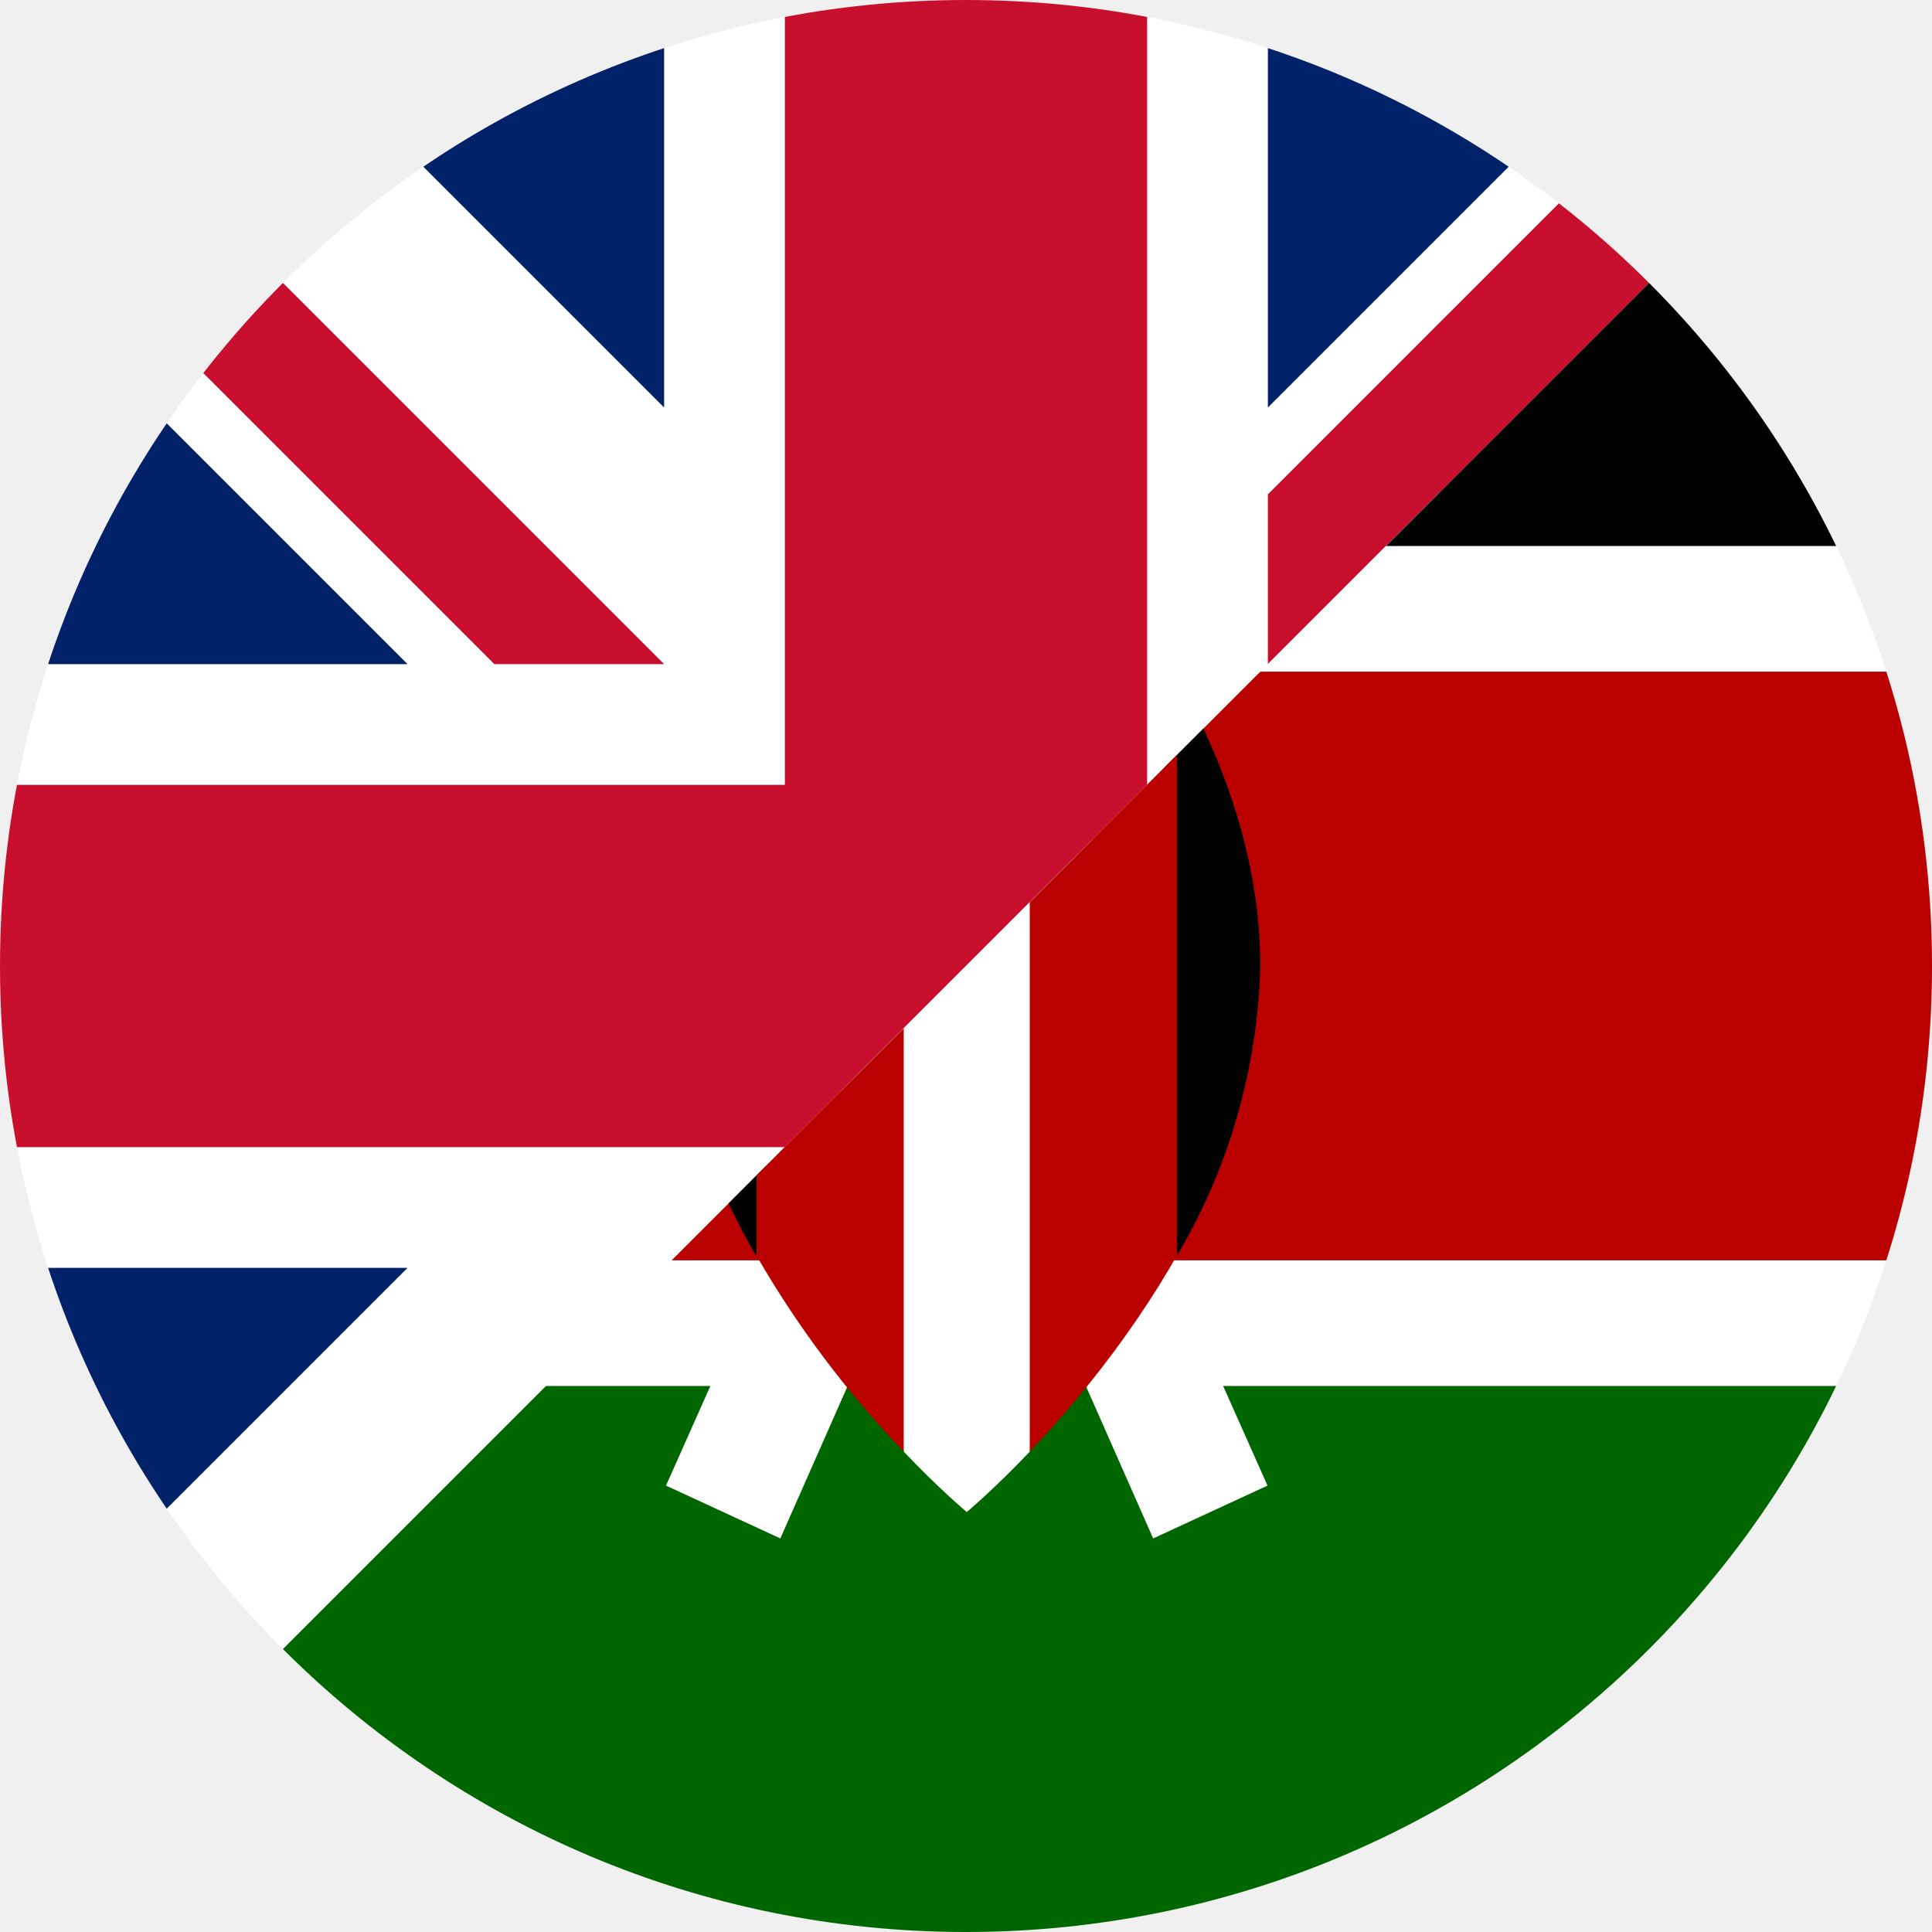
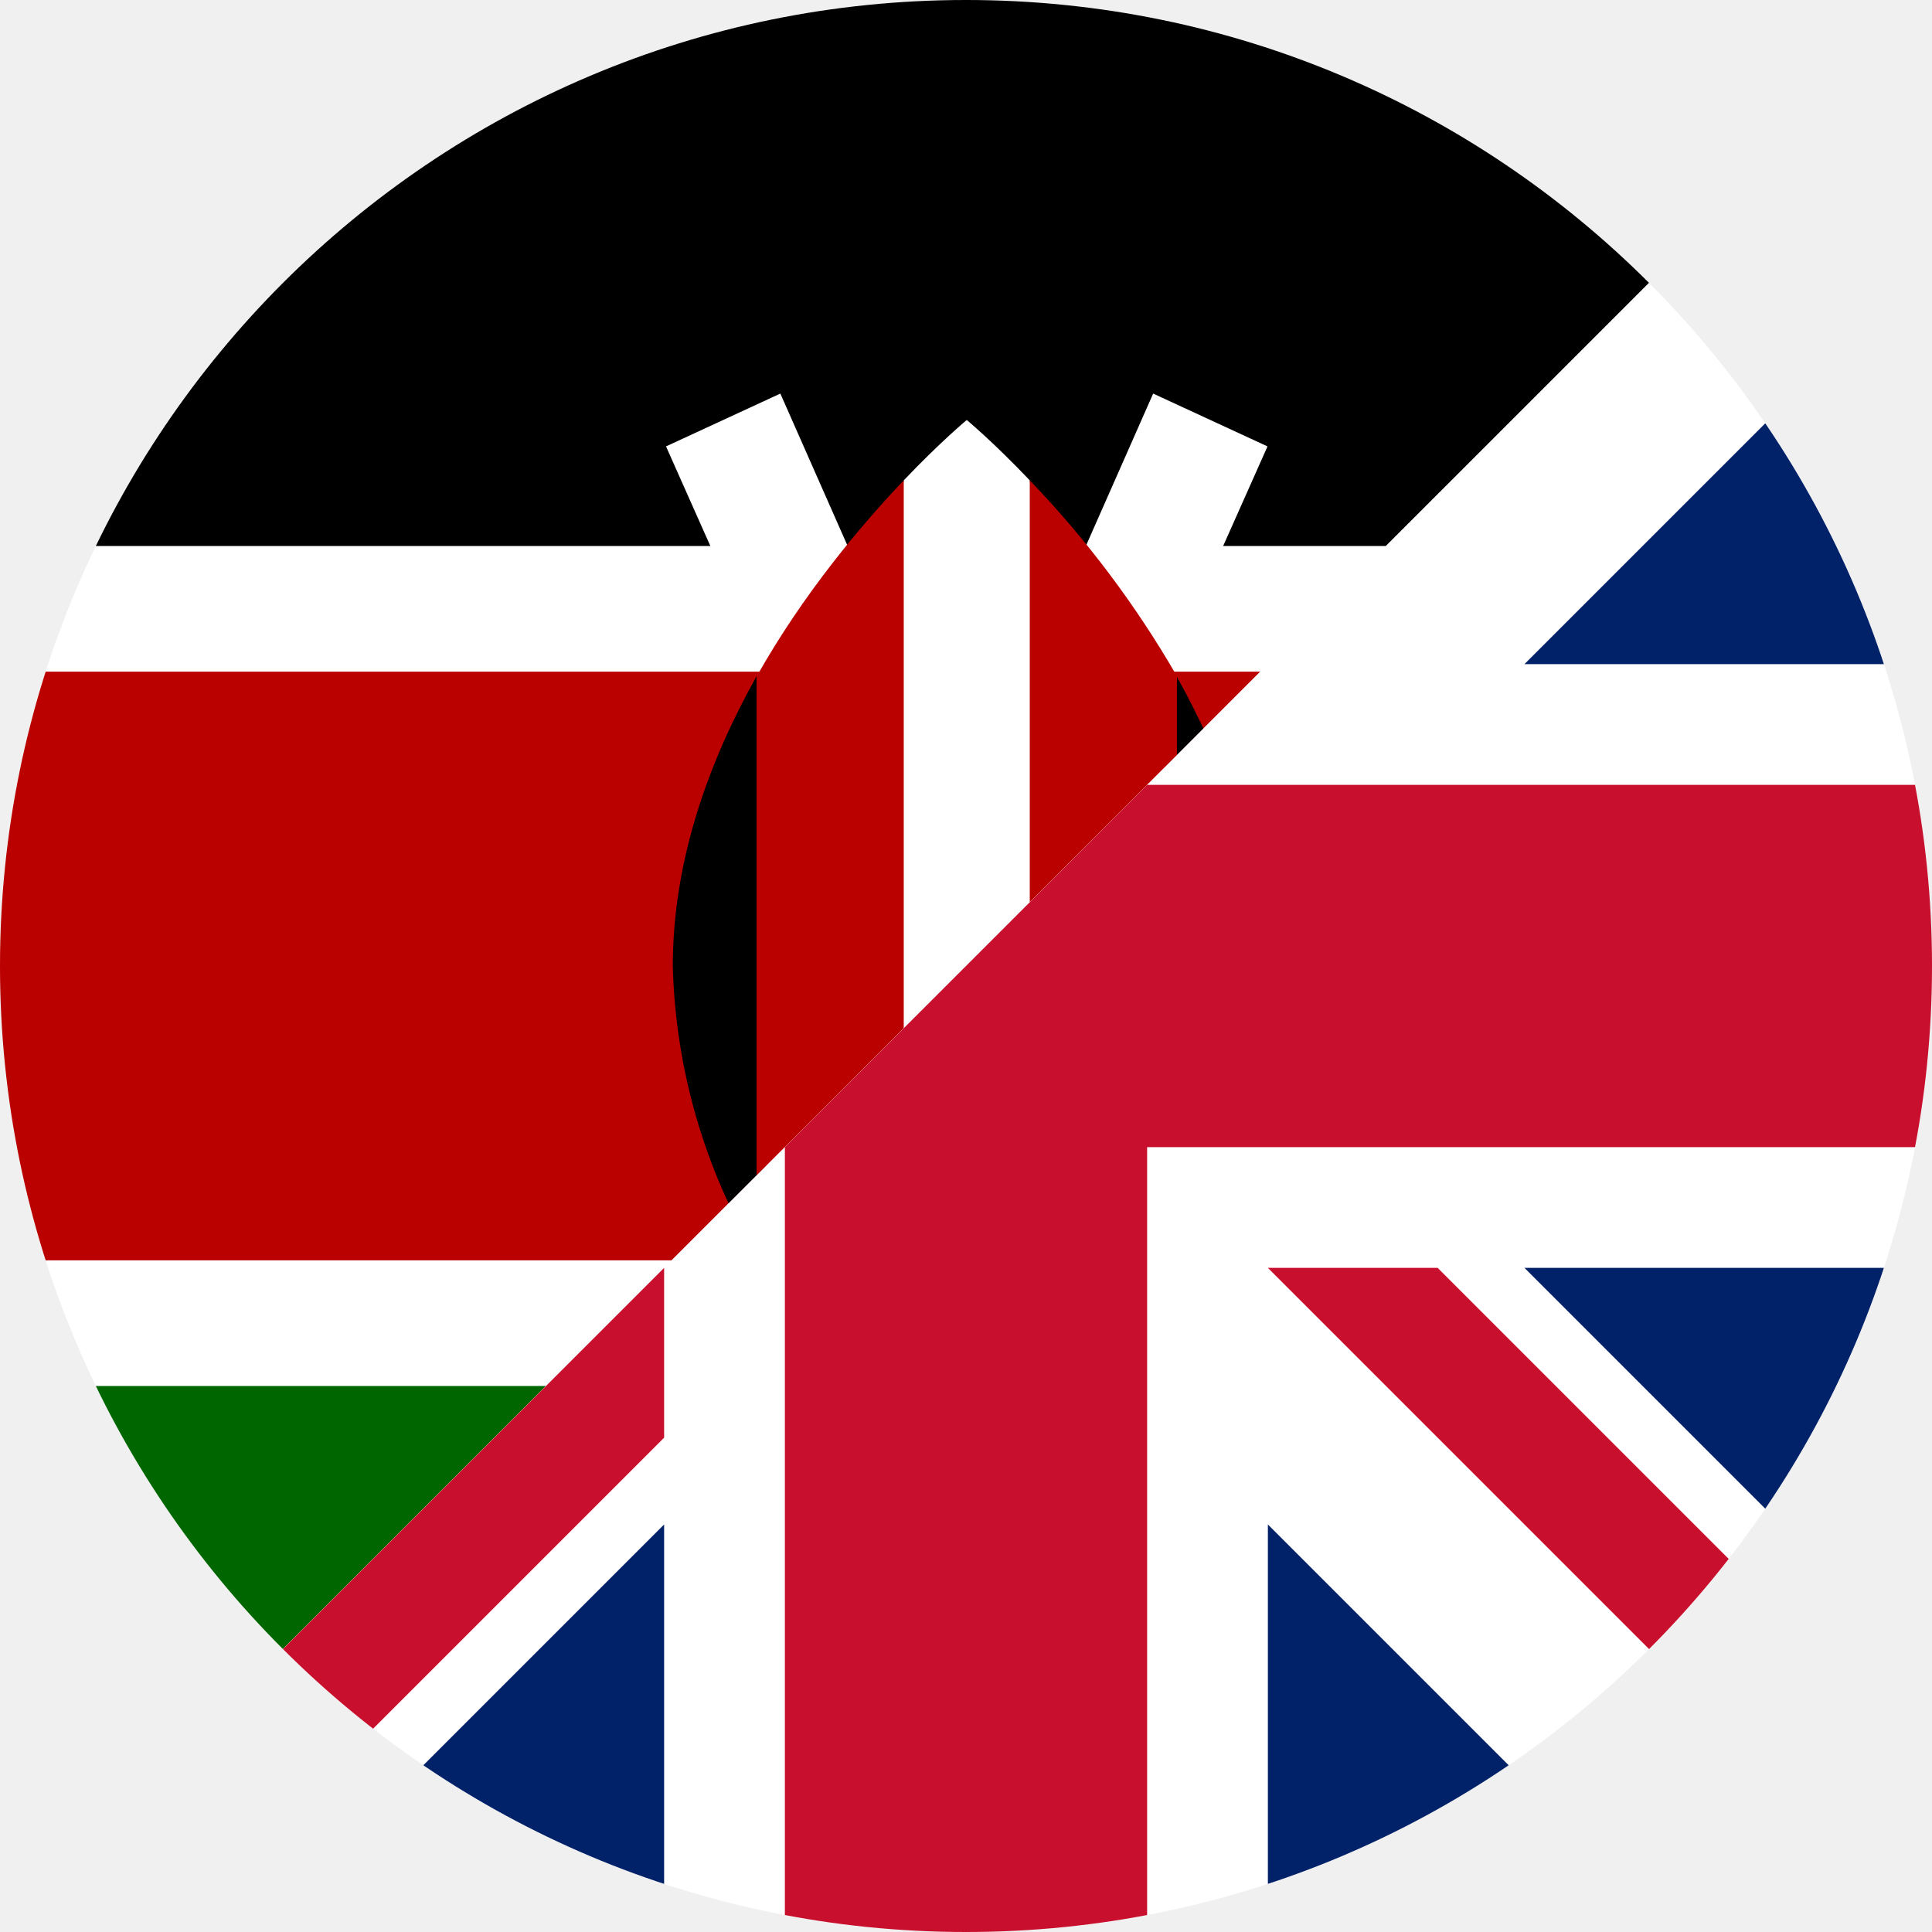
<svg xmlns="http://www.w3.org/2000/svg" width="512" height="512" viewBox="0 0 512 512">
  <defs>
    <clipPath id="c">
      <circle cx="256" cy="256" r="256" />
    </clipPath>
    <clipPath id="tl">
      <polygon points="0,0 512,0 0,512" />
    </clipPath>
    <clipPath id="br">
      <polygon points="512,0 512,512 0,512" />
    </clipPath>
  </defs>
  <g clip-path="url(#c)">
    <g clip-path="url(#tl)">
-       <path fill="#FFF" d="m0 0 8 22-8 23v23l32 54-32 54v32l32 48-32 48v32l32 54-32 54v68l22-8 23 8h23l54-32 54 32h32l48-32 48 32h32l54-32 54 32h68l-8-22 8-23v-23l-32-54 32-54v-32l-32-48 32-48v-32l-32-54 32-54V0l-22 8-23-8h-23l-54 32-54-32h-32l-48 32-48-32h-32l-54 32L68 0H0z" />
-       <path fill="#012169" d="M336 0v108L444 0Zm176 68L404 176h108zM0 176h108L0 68ZM68 0l108 108V0Zm108 512V404L68 512ZM0 444l108-108H0Zm512-108H404l108 108Zm-68 176L336 404v108z" />
-       <path fill="#C8102E" d="M0 0v45l131 131h45L0 0zm208 0v208H0v96h208v208h96V304h208v-96H304V0h-96zm259 0L336 131v45L512 0h-45zM176 336 0 512h45l131-131v-45zm160 0 176 176v-45L381 336h-45z" />
-     </g>
-     <g clip-path="url(#br)">
      <path fill="#FFF" d="m0 144.7 253.4-28.2L512 144.7V178l-36 76.4 36 79.6v33.3L254.7 400 0 367.3V334l39-78-39-78z" />
      <path fill="#000" d="M0 0h512v144.7H0z" />
      <path fill="#BB0000" d="M0 178h512v156H0z" />
      <path fill="#006600" d="M0 367.3h512V512H0z" />
      <path fill="#FFF" d="m335.9 118.3-30.3-14-49.4 111.9-49.4-111.9-30.3 14L237.8 256l-61.3 137.7 30.3 14 49.4-111.9 49.4 111.9 30.3-14L274.6 256z" />
      <path fill="#FFF" d="M256.2 111.3s-7 5.8-16.7 16l-16 127.6 16 129.8c9.7 10.2 16.7 16 16.7 16s7-5.8 16.7-16l15-130.7-15-126.7c-9.7-10.2-16.7-16-16.7-16z" />
      <path fill="#000" d="m311.9 179.2-10 75.5 10 78.1A158.6 158.6 0 0 0 334 256c0-28.2-9.7-54.5-22.2-76.8zm-111.4 0 8.9 74.3-9 79.3a158.6 158.6 0 0 1-22.1-76.8c0-28.2 9.7-54.5 22.2-76.8z" />
      <path fill="#BB0000" d="M200.5 179.2v153.6a269 269 0 0 0 39 51.9V127.3c-11.4 12-26.6 30-39 52zm111.4 0a269 269 0 0 0-39-51.9v257.4c11.4-12 26.5-30 39-52V179.3z" />
    </g>
+     <g clip-path="url(#br)">
+       <path fill="#FFF" d="m0 0 8 22-8 23v23l32 54-32 54v32l32 48-32 48v32l32 54-32 54v68l22-8 23 8h23l54-32 54 32h32l48-32 48 32h32l54-32 54 32h68l-8-22 8-23v-23l-32-54 32-54v-32l-32-48 32-48v-32l-32-54 32-54V0l-22 8-23-8h-23l-54 32-54-32h-32l-48 32-48-32h-32l-54 32L68 0H0z" />
+       <path fill="#012169" d="M336 0v108L444 0Zm176 68L404 176h108zM0 176h108L0 68ZM68 0l108 108V0Zm108 512V404L68 512ZM0 444l108-108H0Zm512-108H404l108 108Zm-68 176L336 404v108z" />
+       <path fill="#C8102E" d="M0 0v45l131 131h45L0 0zm208 0v208H0v96h208v208h96V304h208v-96H304V0h-96zm259 0L336 131v45L512 0h-45zM176 336 0 512h45l131-131v-45zm160 0 176 176v-45L381 336h-45z" />
+     </g>
  </g>
</svg>
